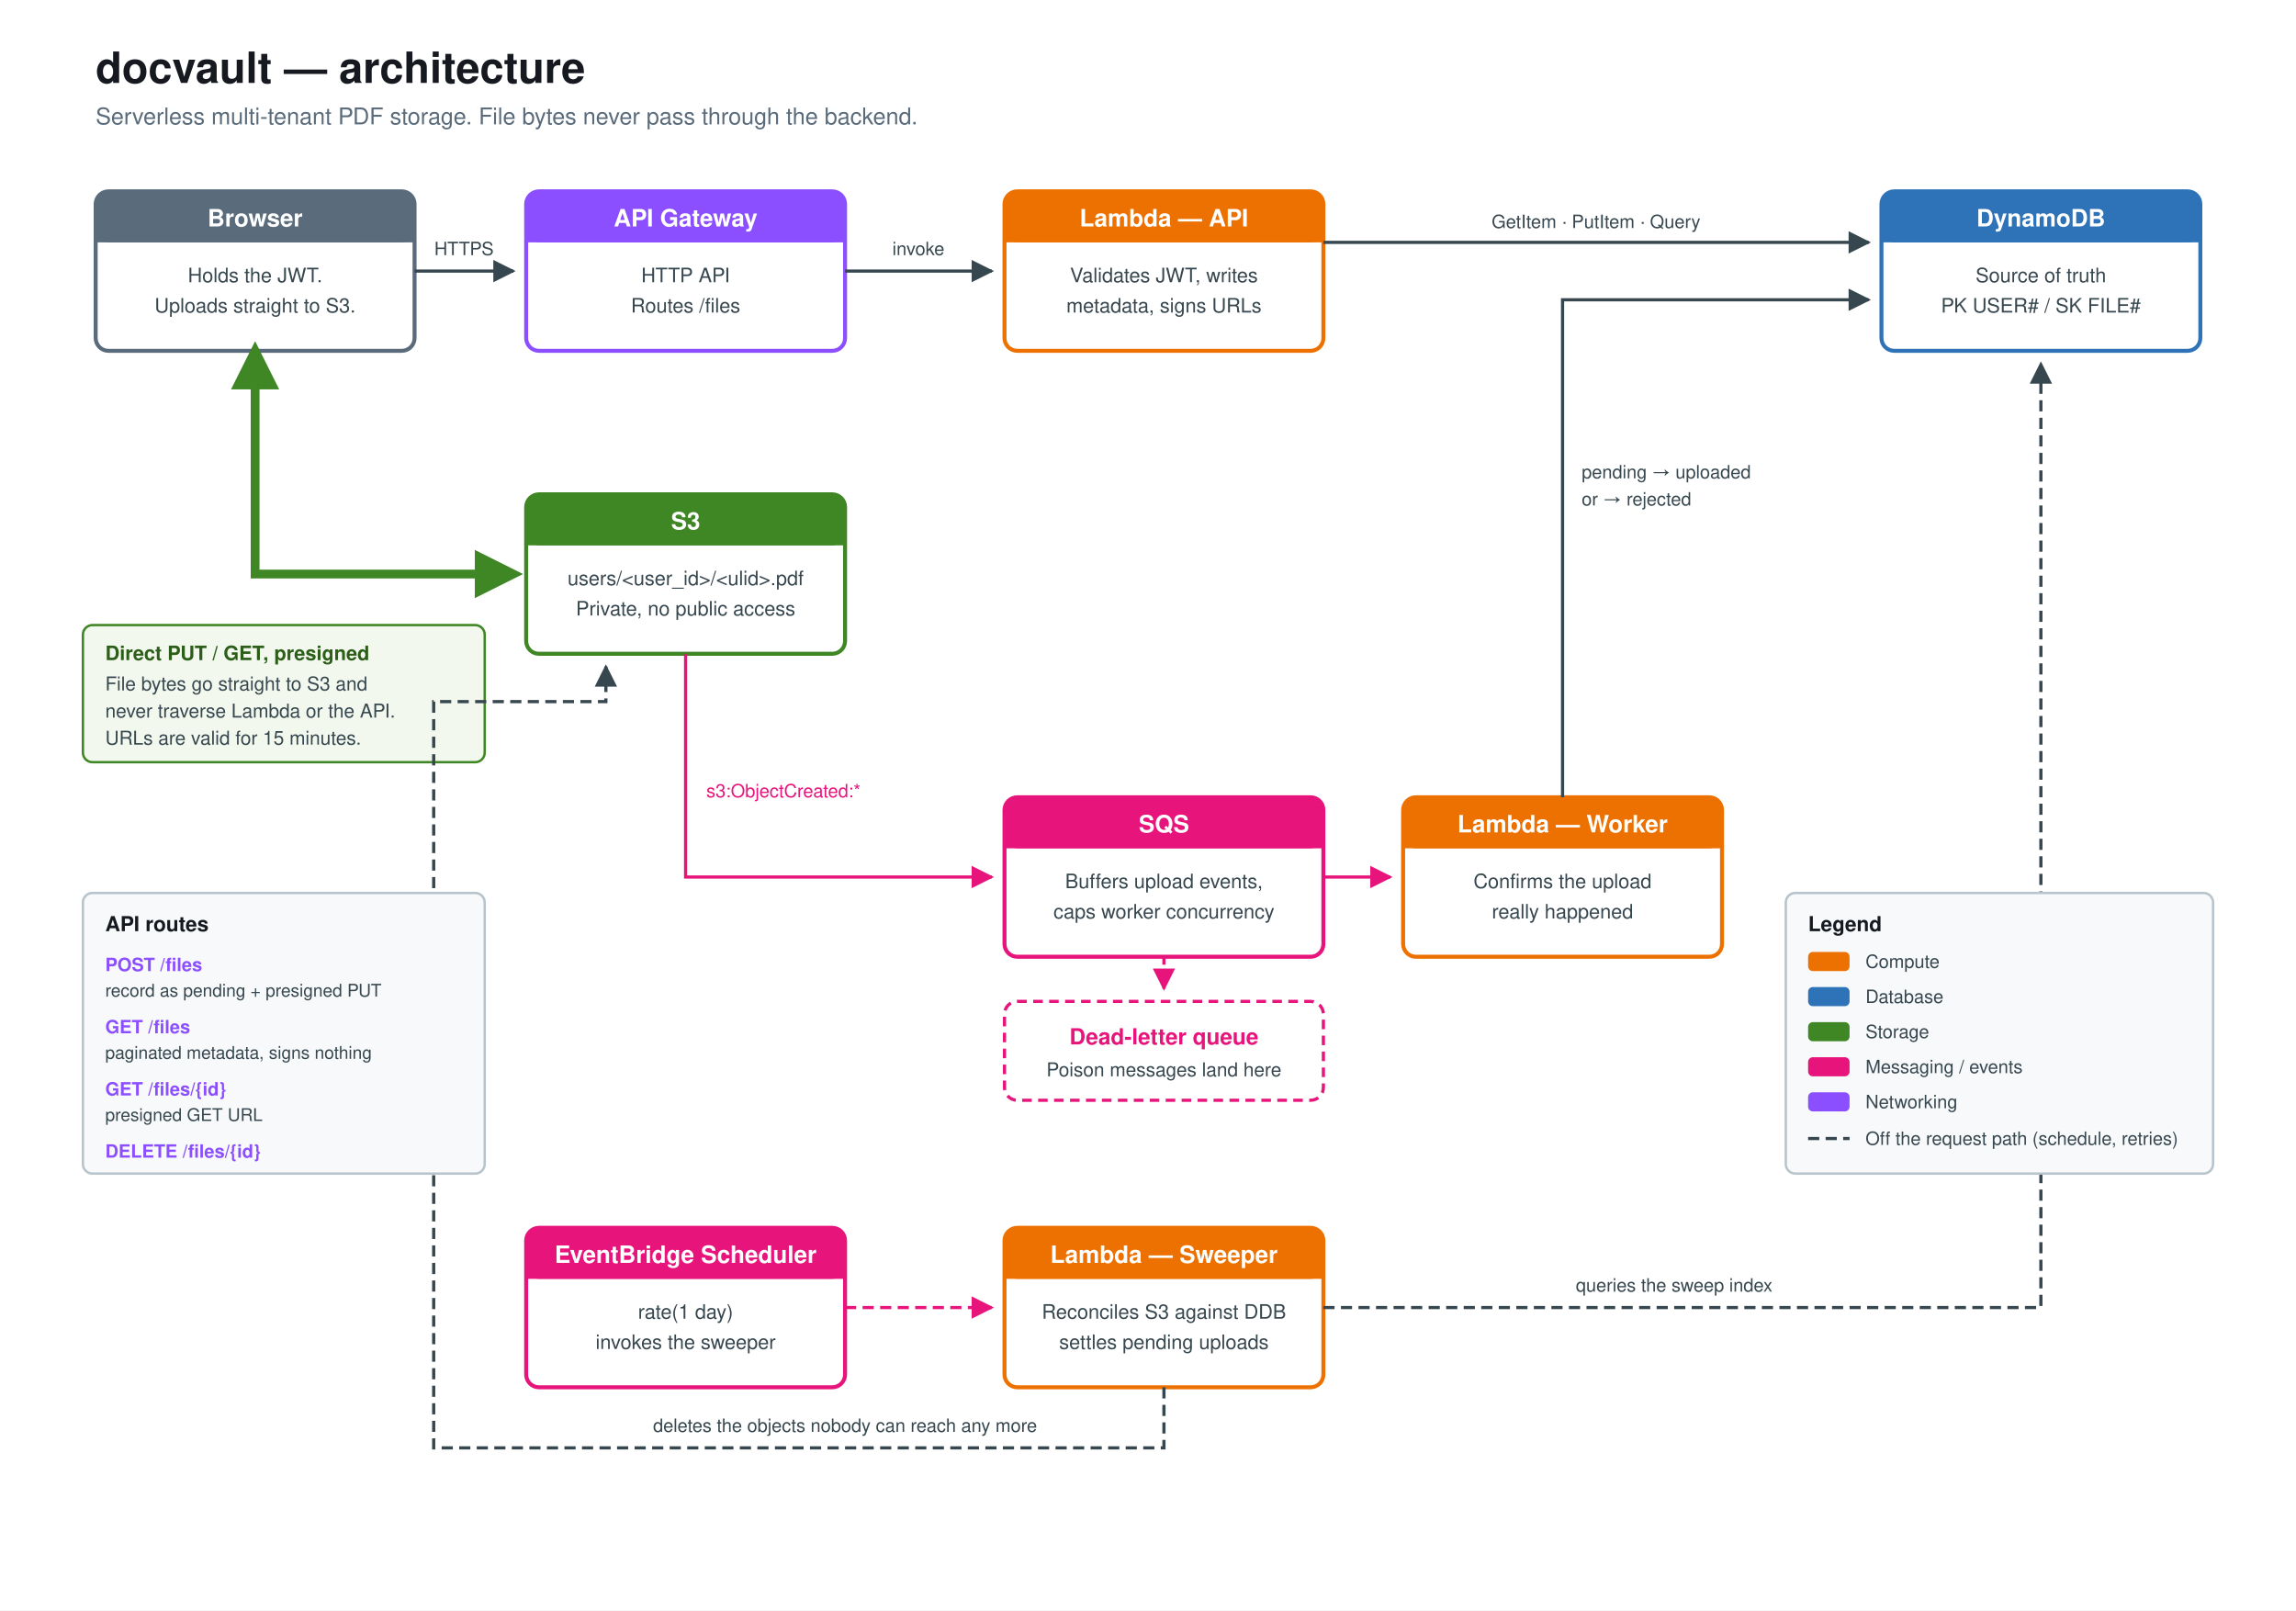
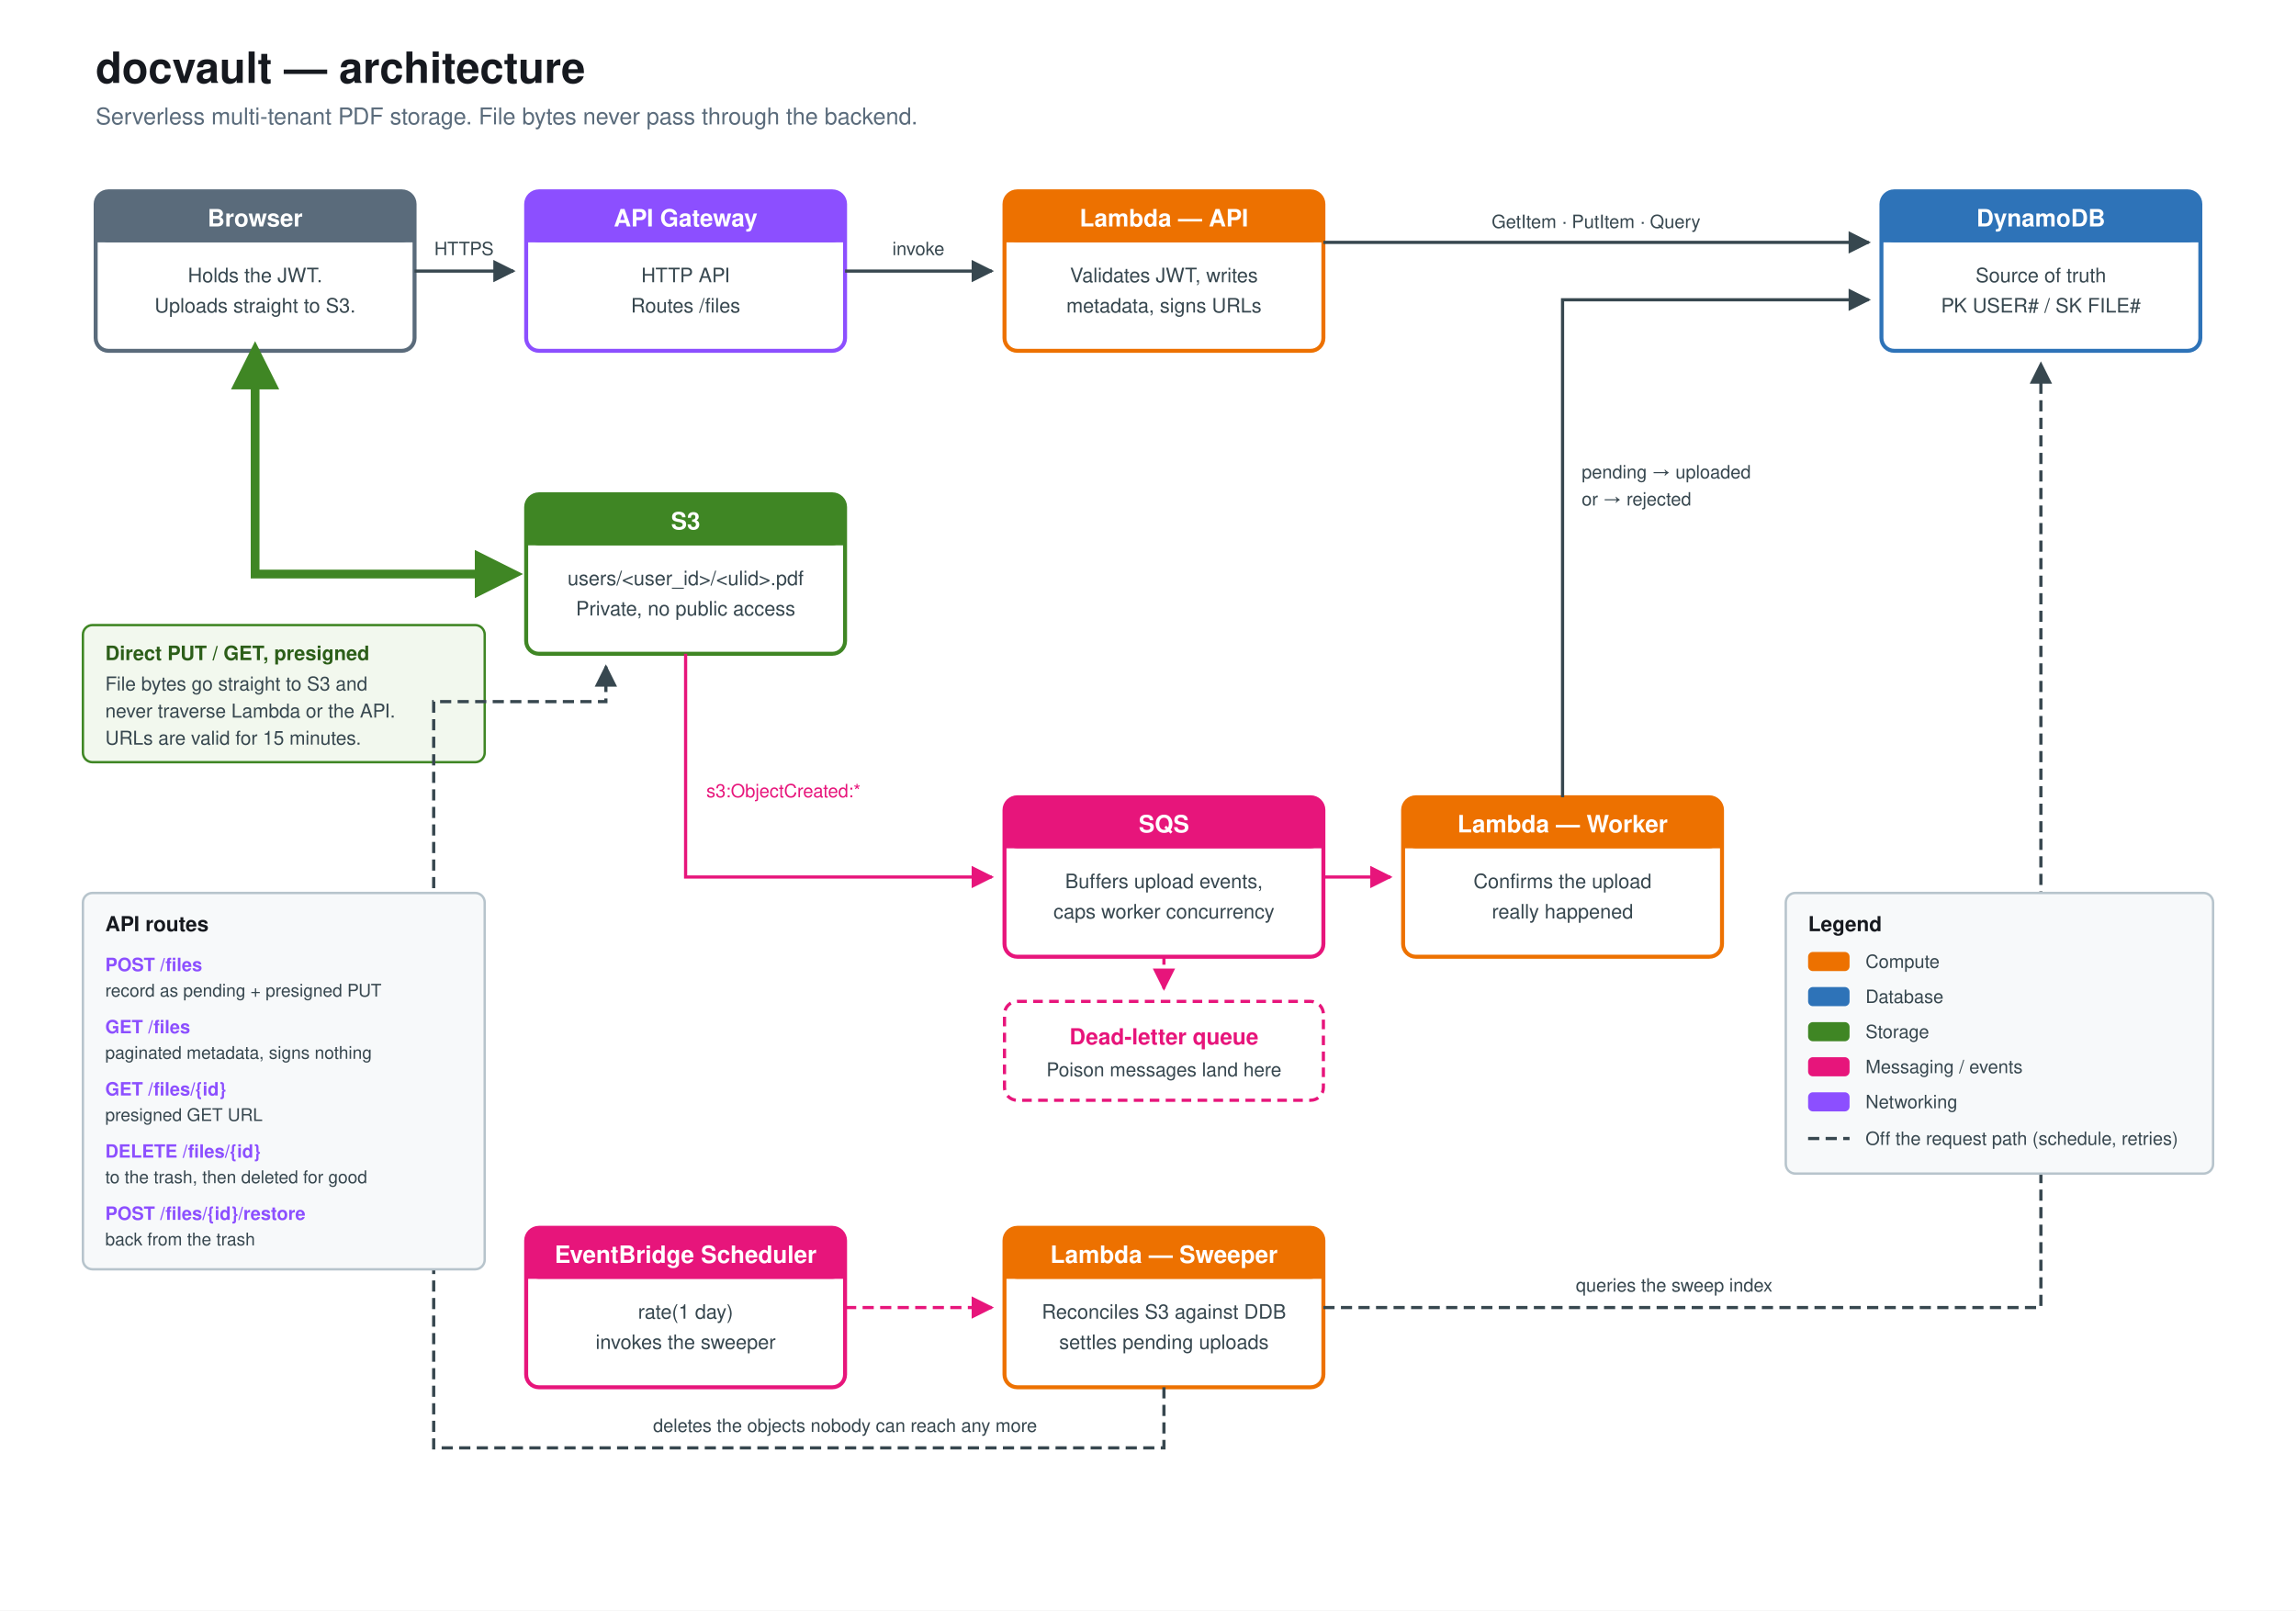
<svg xmlns="http://www.w3.org/2000/svg" width="1440" height="1010" viewBox="0 0 1440 1010" font-family="Helvetica Neue, Helvetica, Arial, sans-serif">
  <defs>
    <marker id="arrowGrey" viewBox="0 0 10 10" refX="9" refY="5" markerWidth="7" markerHeight="7" orient="auto-start-reverse">
      <path d="M 0 0 L 10 5 L 0 10 z" fill="#37474F" />
    </marker>
    <marker id="arrowGreen" viewBox="0 0 10 10" refX="8" refY="5" markerWidth="5.5" markerHeight="5.5" orient="auto-start-reverse">
      <path d="M 0 0 L 10 5 L 0 10 z" fill="#3F8624" />
    </marker>
    <marker id="arrowPink" viewBox="0 0 10 10" refX="9" refY="5" markerWidth="7" markerHeight="7" orient="auto-start-reverse">
      <path d="M 0 0 L 10 5 L 0 10 z" fill="#E7157B" />
    </marker>
  </defs>
  <rect x="0" y="0" width="1440" height="1010" fill="#FFFFFF" />
  <text x="60" y="52" font-size="27" font-weight="700" fill="#16191F">docvault — architecture</text>
  <text x="60" y="78" font-size="14.5" fill="#5A6B7B">Serverless multi-tenant PDF storage. File bytes never pass through the backend.</text>
  <rect x="60" y="120" width="200" height="100" rx="8" fill="#FFFFFF" stroke="#5A6B7B" stroke-width="2.5" />
  <rect x="60" y="120" width="200" height="32" rx="8" fill="#5A6B7B" />
  <rect x="60" y="144" width="200" height="8" fill="#5A6B7B" />
  <text x="160" y="142" font-size="15" font-weight="700" fill="#FFFFFF" text-anchor="middle">Browser</text>
  <text x="160" y="177" font-size="12.5" fill="#37474F" text-anchor="middle">Holds the JWT.</text>
  <text x="160" y="196" font-size="12.5" fill="#37474F" text-anchor="middle">Uploads straight to S3.</text>
  <rect x="330" y="120" width="200" height="100" rx="8" fill="#FFFFFF" stroke="#8C4FFF" stroke-width="2.5" />
  <rect x="330" y="120" width="200" height="32" rx="8" fill="#8C4FFF" />
  <rect x="330" y="144" width="200" height="8" fill="#8C4FFF" />
  <text x="430" y="142" font-size="15" font-weight="700" fill="#FFFFFF" text-anchor="middle">API Gateway</text>
  <text x="430" y="177" font-size="12.5" fill="#37474F" text-anchor="middle">HTTP API</text>
  <text x="430" y="196" font-size="12.5" fill="#37474F" text-anchor="middle">Routes /files</text>
  <rect x="630" y="120" width="200" height="100" rx="8" fill="#FFFFFF" stroke="#ED7100" stroke-width="2.5" />
  <rect x="630" y="120" width="200" height="32" rx="8" fill="#ED7100" />
  <rect x="630" y="144" width="200" height="8" fill="#ED7100" />
  <text x="730" y="142" font-size="15" font-weight="700" fill="#FFFFFF" text-anchor="middle">Lambda — API</text>
  <text x="730" y="177" font-size="12.5" fill="#37474F" text-anchor="middle">Validates JWT, writes</text>
  <text x="730" y="196" font-size="12.5" fill="#37474F" text-anchor="middle">metadata, signs URLs</text>
  <rect x="1180" y="120" width="200" height="100" rx="8" fill="#FFFFFF" stroke="#2E73B8" stroke-width="2.5" />
  <rect x="1180" y="120" width="200" height="32" rx="8" fill="#2E73B8" />
  <rect x="1180" y="144" width="200" height="8" fill="#2E73B8" />
  <text x="1280" y="142" font-size="15" font-weight="700" fill="#FFFFFF" text-anchor="middle">DynamoDB</text>
  <text x="1280" y="177" font-size="12.5" fill="#37474F" text-anchor="middle">Source of truth</text>
  <text x="1280" y="196" font-size="12.5" fill="#37474F" text-anchor="middle">PK USER# / SK FILE#</text>
  <rect x="330" y="310" width="200" height="100" rx="8" fill="#FFFFFF" stroke="#3F8624" stroke-width="2.5" />
  <rect x="330" y="310" width="200" height="32" rx="8" fill="#3F8624" />
  <rect x="330" y="334" width="200" height="8" fill="#3F8624" />
  <text x="430" y="332" font-size="15" font-weight="700" fill="#FFFFFF" text-anchor="middle">S3</text>
  <text x="430" y="367" font-size="12.5" fill="#37474F" text-anchor="middle">users/&lt;user_id&gt;/&lt;ulid&gt;.pdf</text>
  <text x="430" y="386" font-size="12.5" fill="#37474F" text-anchor="middle">Private, no public access</text>
  <rect x="630" y="500" width="200" height="100" rx="8" fill="#FFFFFF" stroke="#E7157B" stroke-width="2.5" />
  <rect x="630" y="500" width="200" height="32" rx="8" fill="#E7157B" />
  <rect x="630" y="524" width="200" height="8" fill="#E7157B" />
  <text x="730" y="522" font-size="15" font-weight="700" fill="#FFFFFF" text-anchor="middle">SQS</text>
  <text x="730" y="557" font-size="12.5" fill="#37474F" text-anchor="middle">Buffers upload events,</text>
  <text x="730" y="576" font-size="12.5" fill="#37474F" text-anchor="middle">caps worker concurrency</text>
  <rect x="630" y="628" width="200" height="62" rx="8" fill="#FFFFFF" stroke="#E7157B" stroke-width="2" stroke-dasharray="6 4" />
  <text x="730" y="655" font-size="14" font-weight="700" fill="#E7157B" text-anchor="middle">Dead-letter queue</text>
  <text x="730" y="675" font-size="12" fill="#37474F" text-anchor="middle">Poison messages land here</text>
  <rect x="880" y="500" width="200" height="100" rx="8" fill="#FFFFFF" stroke="#ED7100" stroke-width="2.5" />
  <rect x="880" y="500" width="200" height="32" rx="8" fill="#ED7100" />
  <rect x="880" y="524" width="200" height="8" fill="#ED7100" />
  <text x="980" y="522" font-size="15" font-weight="700" fill="#FFFFFF" text-anchor="middle">Lambda — Worker</text>
  <text x="980" y="557" font-size="12.5" fill="#37474F" text-anchor="middle">Confirms the upload</text>
  <text x="980" y="576" font-size="12.5" fill="#37474F" text-anchor="middle">really happened</text>
  <rect x="330" y="770" width="200" height="100" rx="8" fill="#FFFFFF" stroke="#E7157B" stroke-width="2.5" />
  <rect x="330" y="770" width="200" height="32" rx="8" fill="#E7157B" />
  <rect x="330" y="794" width="200" height="8" fill="#E7157B" />
  <text x="430" y="792" font-size="15" font-weight="700" fill="#FFFFFF" text-anchor="middle">EventBridge Scheduler</text>
  <text x="430" y="827" font-size="12.5" fill="#37474F" text-anchor="middle">rate(1 day)</text>
  <text x="430" y="846" font-size="12.5" fill="#37474F" text-anchor="middle">invokes the sweeper</text>
  <rect x="630" y="770" width="200" height="100" rx="8" fill="#FFFFFF" stroke="#ED7100" stroke-width="2.5" />
  <rect x="630" y="770" width="200" height="32" rx="8" fill="#ED7100" />
  <rect x="630" y="794" width="200" height="8" fill="#ED7100" />
  <text x="730" y="792" font-size="15" font-weight="700" fill="#FFFFFF" text-anchor="middle">Lambda — Sweeper</text>
  <text x="730" y="827" font-size="12.5" fill="#37474F" text-anchor="middle">Reconciles S3 against DDB</text>
  <text x="730" y="846" font-size="12.5" fill="#37474F" text-anchor="middle">settles pending uploads</text>
  <line x1="260" y1="170" x2="322" y2="170" stroke="#37474F" stroke-width="2" marker-end="url(#arrowGrey)" />
  <text x="291" y="160" font-size="11.5" fill="#37474F" text-anchor="middle">HTTPS</text>
  <line x1="530" y1="170" x2="622" y2="170" stroke="#37474F" stroke-width="2" marker-end="url(#arrowGrey)" />
  <text x="576" y="160" font-size="11.5" fill="#37474F" text-anchor="middle">invoke</text>
  <path d="M 830 152 L 1172 152" fill="none" stroke="#37474F" stroke-width="2" marker-end="url(#arrowGrey)" />
  <text x="1001" y="143" font-size="11.5" fill="#37474F" text-anchor="middle">GetItem · PutItem · Query</text>
  <path d="M 160 220 L 160 360 L 322 360" fill="none" stroke="#3F8624" stroke-width="5.5" marker-end="url(#arrowGreen)" marker-start="url(#arrowGreen)" />
  <rect x="52" y="392" width="252" height="86" rx="6" fill="#F2F8EE" stroke="#3F8624" stroke-width="1.5" />
  <text x="66" y="414" font-size="12.5" font-weight="700" fill="#2C5E19">Direct PUT / GET, presigned</text>
  <text x="66" y="433" font-size="12" fill="#37474F">File bytes go straight to S3 and</text>
  <text x="66" y="450" font-size="12" fill="#37474F">never traverse Lambda or the API.</text>
  <text x="66" y="467" font-size="12" fill="#37474F">URLs are valid for 15 minutes.</text>
  <path d="M 430 410 L 430 550 L 622 550" fill="none" stroke="#E7157B" stroke-width="2" marker-end="url(#arrowPink)" />
  <text x="443" y="500" font-size="11.5" fill="#E7157B">s3:ObjectCreated:*</text>
  <line x1="830" y1="550" x2="872" y2="550" stroke="#E7157B" stroke-width="2" marker-end="url(#arrowPink)" />
  <path d="M 730 600 L 730 620" fill="none" stroke="#E7157B" stroke-width="2" stroke-dasharray="5 4" marker-end="url(#arrowPink)" />
  <path d="M 980 500 L 980 188 L 1172 188" fill="none" stroke="#37474F" stroke-width="2" marker-end="url(#arrowGrey)" />
  <text x="992" y="300" font-size="11.5" fill="#37474F">pending → uploaded</text>
  <text x="992" y="317" font-size="11.5" fill="#37474F">or → rejected</text>
  <line x1="530" y1="820" x2="622" y2="820" stroke="#E7157B" stroke-width="2" stroke-dasharray="7 4" marker-end="url(#arrowPink)" />
  <path d="M 830 820 L 1280 820 L 1280 228" fill="none" stroke="#37474F" stroke-width="2" stroke-dasharray="7 4" marker-end="url(#arrowGrey)" />
  <text x="1050" y="810" font-size="11.5" fill="#37474F" text-anchor="middle">queries the sweep index</text>
  <path d="M 730 870 L 730 908 L 272 908 L 272 440 L 380 440 L 380 418" fill="none" stroke="#37474F" stroke-width="2" stroke-dasharray="7 4" marker-end="url(#arrowGrey)" />
  <text x="530" y="898" font-size="11.5" fill="#37474F" text-anchor="middle">deletes the objects nobody can reach any more</text>
-   <rect x="52" y="560" width="252" height="176" rx="6" fill="#F7F9FA" stroke="#B7C4CC" stroke-width="1.5" />
+   <rect x="52" y="560" width="252" height="236" rx="6" fill="#F7F9FA" stroke="#B7C4CC" stroke-width="1.5" />
  <text x="66" y="584" font-size="13" font-weight="700" fill="#16191F">API routes</text>
  <text x="66" y="609" font-size="11.5" font-weight="700" fill="#8C4FFF">POST /files</text>
  <text x="66" y="625" font-size="11" fill="#37474F">record as pending + presigned PUT</text>
  <text x="66" y="648" font-size="11.5" font-weight="700" fill="#8C4FFF">GET /files</text>
  <text x="66" y="664" font-size="11" fill="#37474F">paginated metadata, signs nothing</text>
  <text x="66" y="687" font-size="11.5" font-weight="700" fill="#8C4FFF">GET /files/{id}</text>
  <text x="66" y="703" font-size="11" fill="#37474F">presigned GET URL</text>
  <text x="66" y="726" font-size="11.5" font-weight="700" fill="#8C4FFF">DELETE /files/{id}</text>
+   <text x="66" y="742" font-size="11" fill="#37474F">to the trash, then deleted for good</text>
+   <text x="66" y="765" font-size="11.5" font-weight="700" fill="#8C4FFF">POST /files/{id}/restore</text>
+   <text x="66" y="781" font-size="11" fill="#37474F">back from the trash</text>
  <rect x="1120" y="560" width="268" height="176" rx="6" fill="#F7F9FA" stroke="#B7C4CC" stroke-width="1.5" />
  <text x="1134" y="584" font-size="13" font-weight="700" fill="#16191F">Legend</text>
  <rect x="1134" y="597" width="26" height="12" rx="3" fill="#ED7100" />
  <text x="1170" y="607" font-size="11.5" fill="#37474F">Compute</text>
  <rect x="1134" y="619" width="26" height="12" rx="3" fill="#2E73B8" />
  <text x="1170" y="629" font-size="11.5" fill="#37474F">Database</text>
  <rect x="1134" y="641" width="26" height="12" rx="3" fill="#3F8624" />
  <text x="1170" y="651" font-size="11.5" fill="#37474F">Storage</text>
  <rect x="1134" y="663" width="26" height="12" rx="3" fill="#E7157B" />
  <text x="1170" y="673" font-size="11.5" fill="#37474F">Messaging / events</text>
  <rect x="1134" y="685" width="26" height="12" rx="3" fill="#8C4FFF" />
  <text x="1170" y="695" font-size="11.5" fill="#37474F">Networking</text>
  <line x1="1134" y1="714" x2="1160" y2="714" stroke="#37474F" stroke-width="2" stroke-dasharray="7 4" />
  <text x="1170" y="718" font-size="11.5" fill="#37474F">Off the request path (schedule, retries)</text>
</svg>
